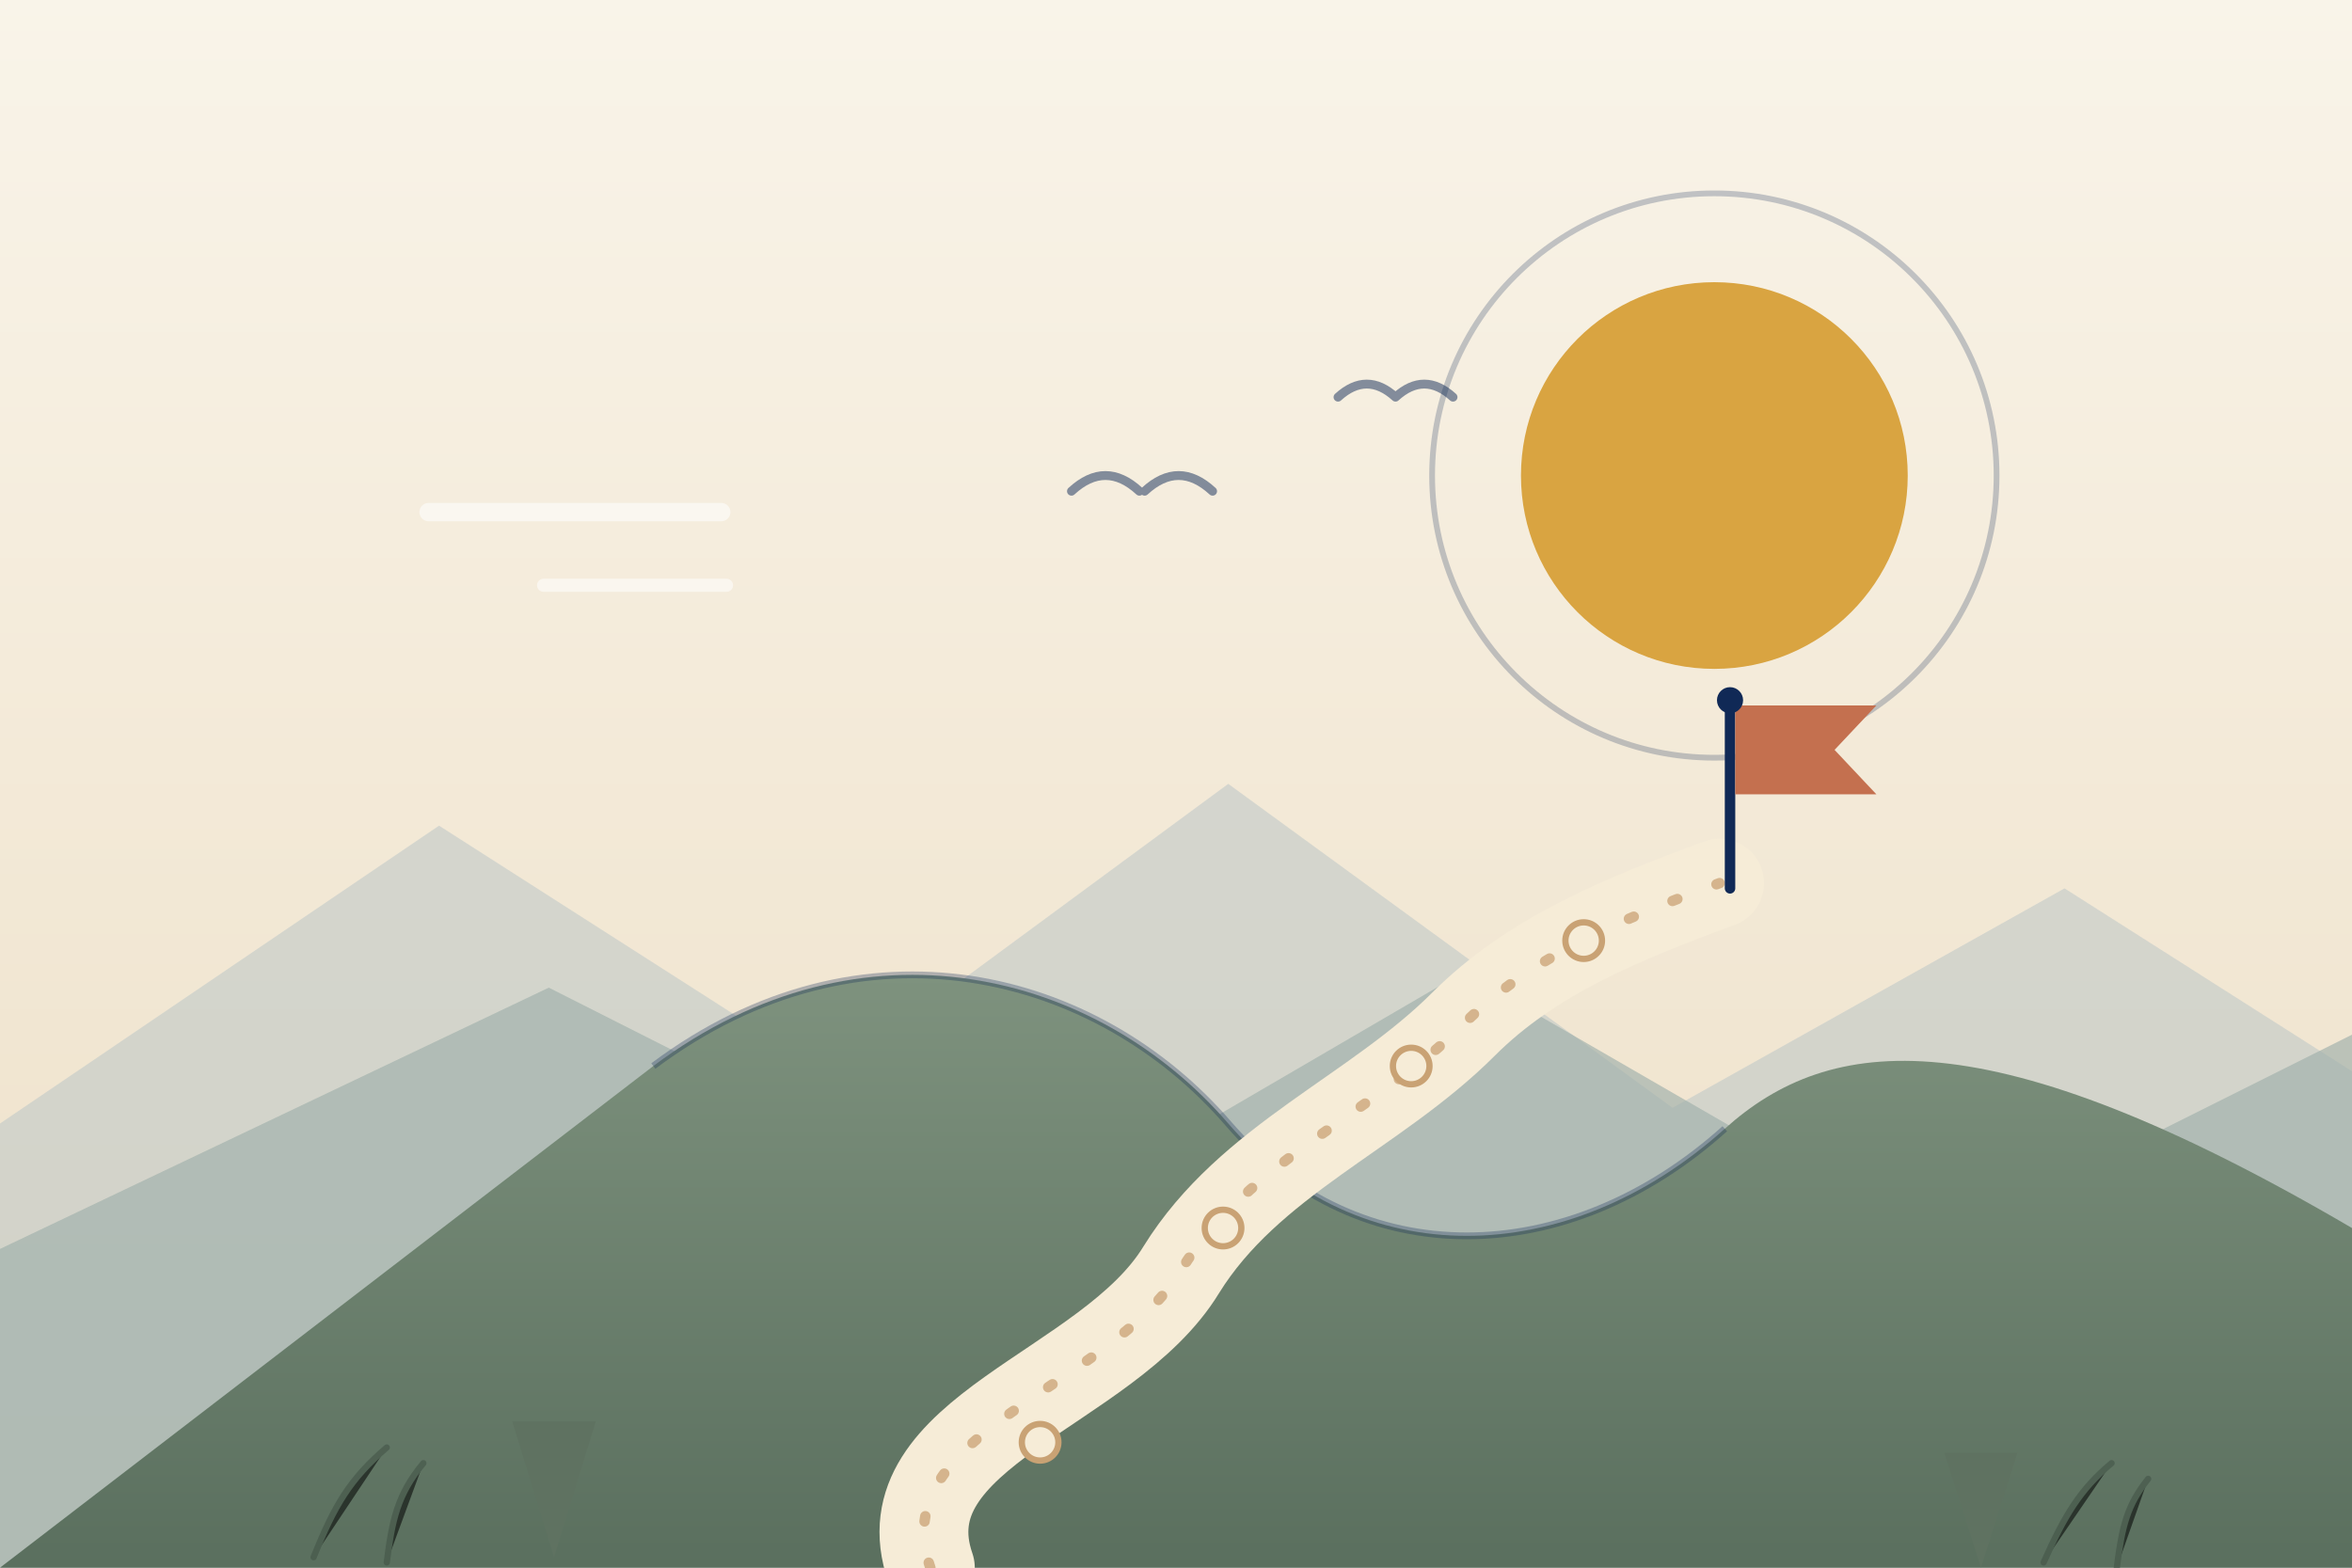
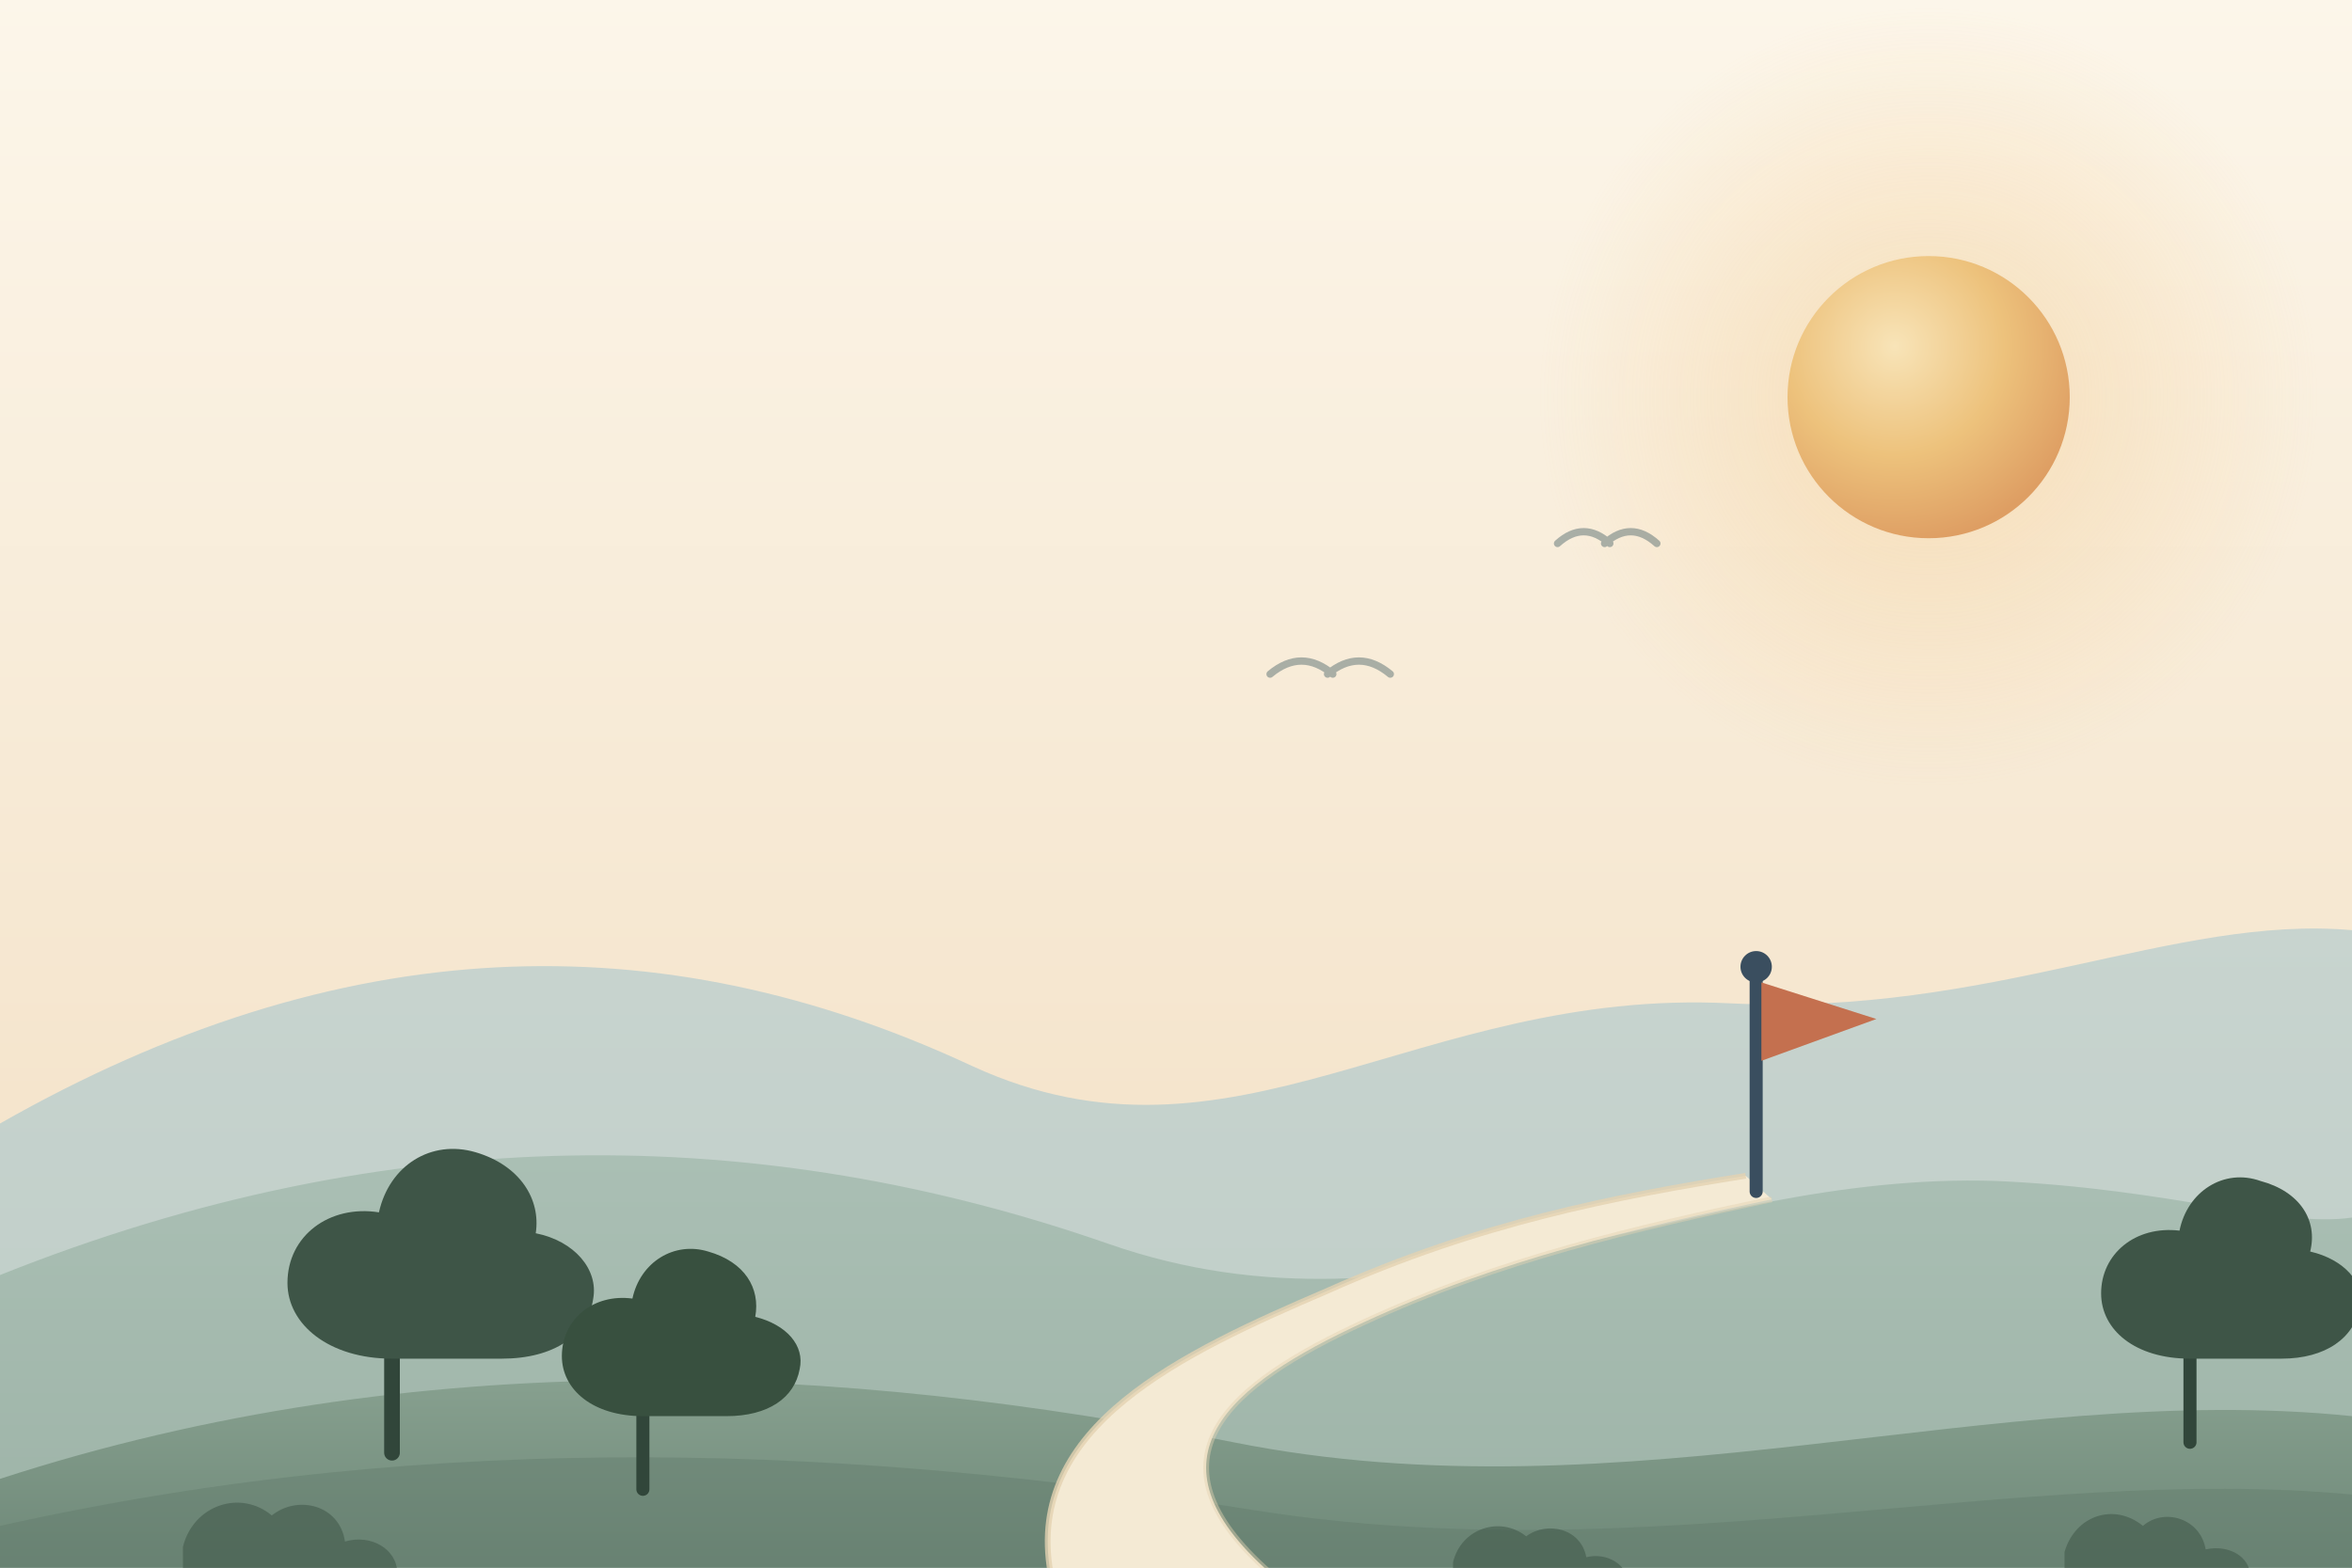
- <svg xmlns="http://www.w3.org/2000/svg" viewBox="0 0 900 600" role="img" aria-label="通往山顶的小路插画">
+ <svg xmlns="http://www.w3.org/2000/svg" viewBox="0 0 900 600" role="img" aria-label="沿山路走向山顶的插画">
  <defs>
-     <linearGradient id="bg6" x1="0" y1="0" x2="0" y2="1">
-       <stop offset="0" stop-color="#F9F4E9" />
-       <stop offset="1" stop-color="#EDDFC6" />
+     <linearGradient id="g6sky" x1="0" y1="0" x2="0" y2="1">
+       <stop offset="0" stop-color="#FCF6EA" />
+       <stop offset="0.7" stop-color="#F5E5CD" />
+       <stop offset="1" stop-color="#EFDCC0" />
    </linearGradient>
-     <linearGradient id="hill6" x1="0" y1="0" x2="0" y2="1">
-       <stop offset="0" stop-color="#7E927E" />
-       <stop offset="1" stop-color="#5A6F5E" />
+     <radialGradient id="g6glow" cx="0.5" cy="0.5" r="0.5">
+       <stop offset="0" stop-color="#F2C583" stop-opacity="0.45" />
+       <stop offset="1" stop-color="#F2C583" stop-opacity="0" />
+     </radialGradient>
+     <radialGradient id="g6sun" cx="0.38" cy="0.32" r="0.7">
+       <stop offset="0" stop-color="#F8E4B8" />
+       <stop offset="0.55" stop-color="#EDC27C" />
+       <stop offset="1" stop-color="#DE9E63" />
+     </radialGradient>
+     <linearGradient id="g6far" x1="0" y1="0" x2="0" y2="1">
+       <stop offset="0" stop-color="#C8D4CF" />
+       <stop offset="1" stop-color="#BDCCC6" />
+     </linearGradient>
+     <linearGradient id="g6mid" x1="0" y1="0" x2="0" y2="1">
+       <stop offset="0" stop-color="#AABFB4" />
+       <stop offset="1" stop-color="#9DB3A7" />
+     </linearGradient>
+     <linearGradient id="g6near" x1="0" y1="0" x2="0" y2="1">
+       <stop offset="0" stop-color="#87A08F" />
+       <stop offset="1" stop-color="#6E8878" />
    </linearGradient>
  </defs>
-   <rect width="900" height="600" fill="url(#bg6)" />
-   <circle cx="656" cy="182" r="74" fill="#D9A441" />
-   <circle cx="656" cy="182" r="108" fill="none" stroke="#102956" stroke-width="2.2" opacity="0.24" />
-   <g stroke="#FFFFFF" stroke-linecap="round" fill="none" opacity="0.55">
-     <path d="M164 196h112" stroke-width="7" />
-     <path d="M208 224h70" stroke-width="5" />
-   </g>
-   <g fill="none" stroke="#102956" stroke-width="3.4" stroke-linecap="round" opacity="0.5">
-     <path d="M410 188q13-12 26 0M438 188q13-12 26 0" />
-     <path d="M512 152q11-10 22 0M534 152q11-10 22 0" />
-   </g>
-   <path d="M0 430 L168 316 L318 412 L470 300 L640 424 L790 340 L900 410 L900 600 L0 600 Z" fill="#B8C4C6" opacity="0.52" />
-   <path d="M0 478 L210 378 L392 470 L560 372 L740 476 L900 396 L900 600 L0 600 Z" fill="#9EAFAA" opacity="0.65" />
-   <path d="M0 600 L250 408 C330 348 420 372 470 430 C520 488 600 486 660 432 C700 396 760 388 900 470 L900 600 Z" fill="url(#hill6)" />
-   <path d="M250 408 C330 348 420 372 470 430 C520 488 600 486 660 432" fill="none" stroke="#102956" stroke-width="2.6" opacity="0.3" />
-   <path d="M356 600 C338 548 424 532 452 486 C478 444 526 426 560 392 C586 366 620 352 658 338" fill="none" stroke="#F6ECD7" stroke-width="34" stroke-linecap="round" />
-   <path d="M356 600 C338 548 424 532 452 486 C478 444 526 426 560 392 C586 366 620 352 658 338" fill="none" stroke="#C9A274" stroke-width="4" stroke-linecap="round" stroke-dasharray="2 16" opacity="0.75" />
-   <g fill="#F6ECD7" stroke="#C9A274" stroke-width="2.4">
-     <circle cx="398" cy="552" r="7" />
-     <circle cx="468" cy="470" r="7" />
-     <circle cx="540" cy="408" r="7" />
-     <circle cx="606" cy="360" r="7" />
+   <rect width="900" height="600" fill="url(#g6sky)" />
+   <circle cx="738" cy="152" r="150" fill="url(#g6glow)" />
+   <circle cx="738" cy="152" r="54" fill="url(#g6sun)" />
+   <path d="M0 430 C 130 356 252 352 372 408 C 472 454 542 378 662 384            C 762 389 832 350 900 356 L900 600 L0 600 Z" fill="url(#g6far)" />
+   <path d="M0 488 C 150 428 292 430 424 476 C 544 518 644 448 764 452            C 832 455 872 470 900 466 L900 600 L0 600 Z" fill="url(#g6mid)" />
+   <path d="M0 566 C 160 514 322 522 472 552 C 622 582 764 528 900 542 L900 600 L0 600 Z" fill="url(#g6near)" />
+   <path d="M0 584 C 170 546 330 554 480 578 C 632 602 772 560 900 572 L900 600 L0 600 Z" fill="#5F7969" opacity="0.4" />
+   <path d="M402 602 C 392 546 452 518 508 494 C 566 468 618 458 668 450            L 678 459            C 626 470 574 482 522 506 C 470 530 436 558 486 602 Z" fill="#F4EAD4" />
+   <path d="M402 602 C 392 546 452 518 508 494 C 566 468 618 458 668 450" fill="none" stroke="#E3D2B1" stroke-width="2.2" opacity="0.8" />
+   <path d="M486 602 C 436 558 470 530 522 506 C 574 482 626 470 678 459" fill="none" stroke="#E3D2B1" stroke-width="2.2" opacity="0.45" />
+   <path d="M672 456v-82" stroke="#3A4E5F" stroke-width="5" stroke-linecap="round" />
+   <path d="M674 376l44 14-44 16Z" fill="#C4704F" />
+   <circle cx="672" cy="370" r="6" fill="#3A4E5F" />
+   <g>
+     <path d="M150 556v-38" stroke="#31463A" stroke-width="6" stroke-linecap="round" />
+     <path d="M150 520c-24 0-40-13-40-29 0-18 16-30 35-27 4-18 20-28 37-23 17 5 25 18 23 31 15 3 24 14 22 25-2 14-15 23-35 23z" fill="#3E5547" />
  </g>
  <g>
-     <path d="M662 340v-72" stroke="#102956" stroke-width="4" stroke-linecap="round" />
-     <path d="M664 270h54l-16 17 16 17h-54Z" fill="#C4704F" />
-     <circle cx="662" cy="268" r="5" fill="#102956" />
+     <path d="M246 570v-30" stroke="#31463A" stroke-width="5" stroke-linecap="round" />
+     <path d="M246 542c-19 0-31-10-31-23 0-14 12-24 27-22 3-14 16-22 29-18 14 4 20 14 18 25 12 3 19 11 17 20-2 11-12 18-28 18z" fill="#38503F" />
  </g>
-   <g stroke="#3F5144" stroke-width="2.4" stroke-linecap="round" opacity="0.55">
-     <path d="M120 596c8-20 14-30 28-42M148 598c2-16 4-26 14-38M782 598c8-18 14-28 26-38M810 600c2-16 4-24 12-34" />
+   <g>
+     <path d="M838 552v-34" stroke="#31463A" stroke-width="5" stroke-linecap="round" />
+     <path d="M838 520c-21 0-34-11-34-25 0-15 13-26 30-24 3-15 17-24 31-19 15 4 22 15 19 27 13 3 21 12 19 21-2 12-13 20-30 20z" fill="#3E5547" />
  </g>
-   <g fill="#5F7261">
-     <path d="M212 596l-16-52h32Z" />
-     <path d="M758 600l-14-44h28Z" />
+   <g fill="#3E5547" opacity="0.55">
+     <path d="M70 592c4-16 22-22 34-12 10-8 26-4 28 10 10-3 20 3 20 12H70Z" />
+     <path d="M556 598c3-13 18-18 28-10 8-6 21-3 23 8 8-2 16 3 16 10H556Z" />
+     <path d="M790 594c4-14 19-19 30-10 8-7 22-3 24 9 9-2 17 3 17 10H790Z" />
+   </g>
+   <g stroke="#5A6F72" fill="none" stroke-width="2.8" stroke-linecap="round" opacity="0.5">
+     <path d="M486 258q12-10 24 0M508 258q12-10 24 0" />
+     <path d="M596 208q10-9 20 0M614 208q10-9 20 0" />
  </g>
</svg>
